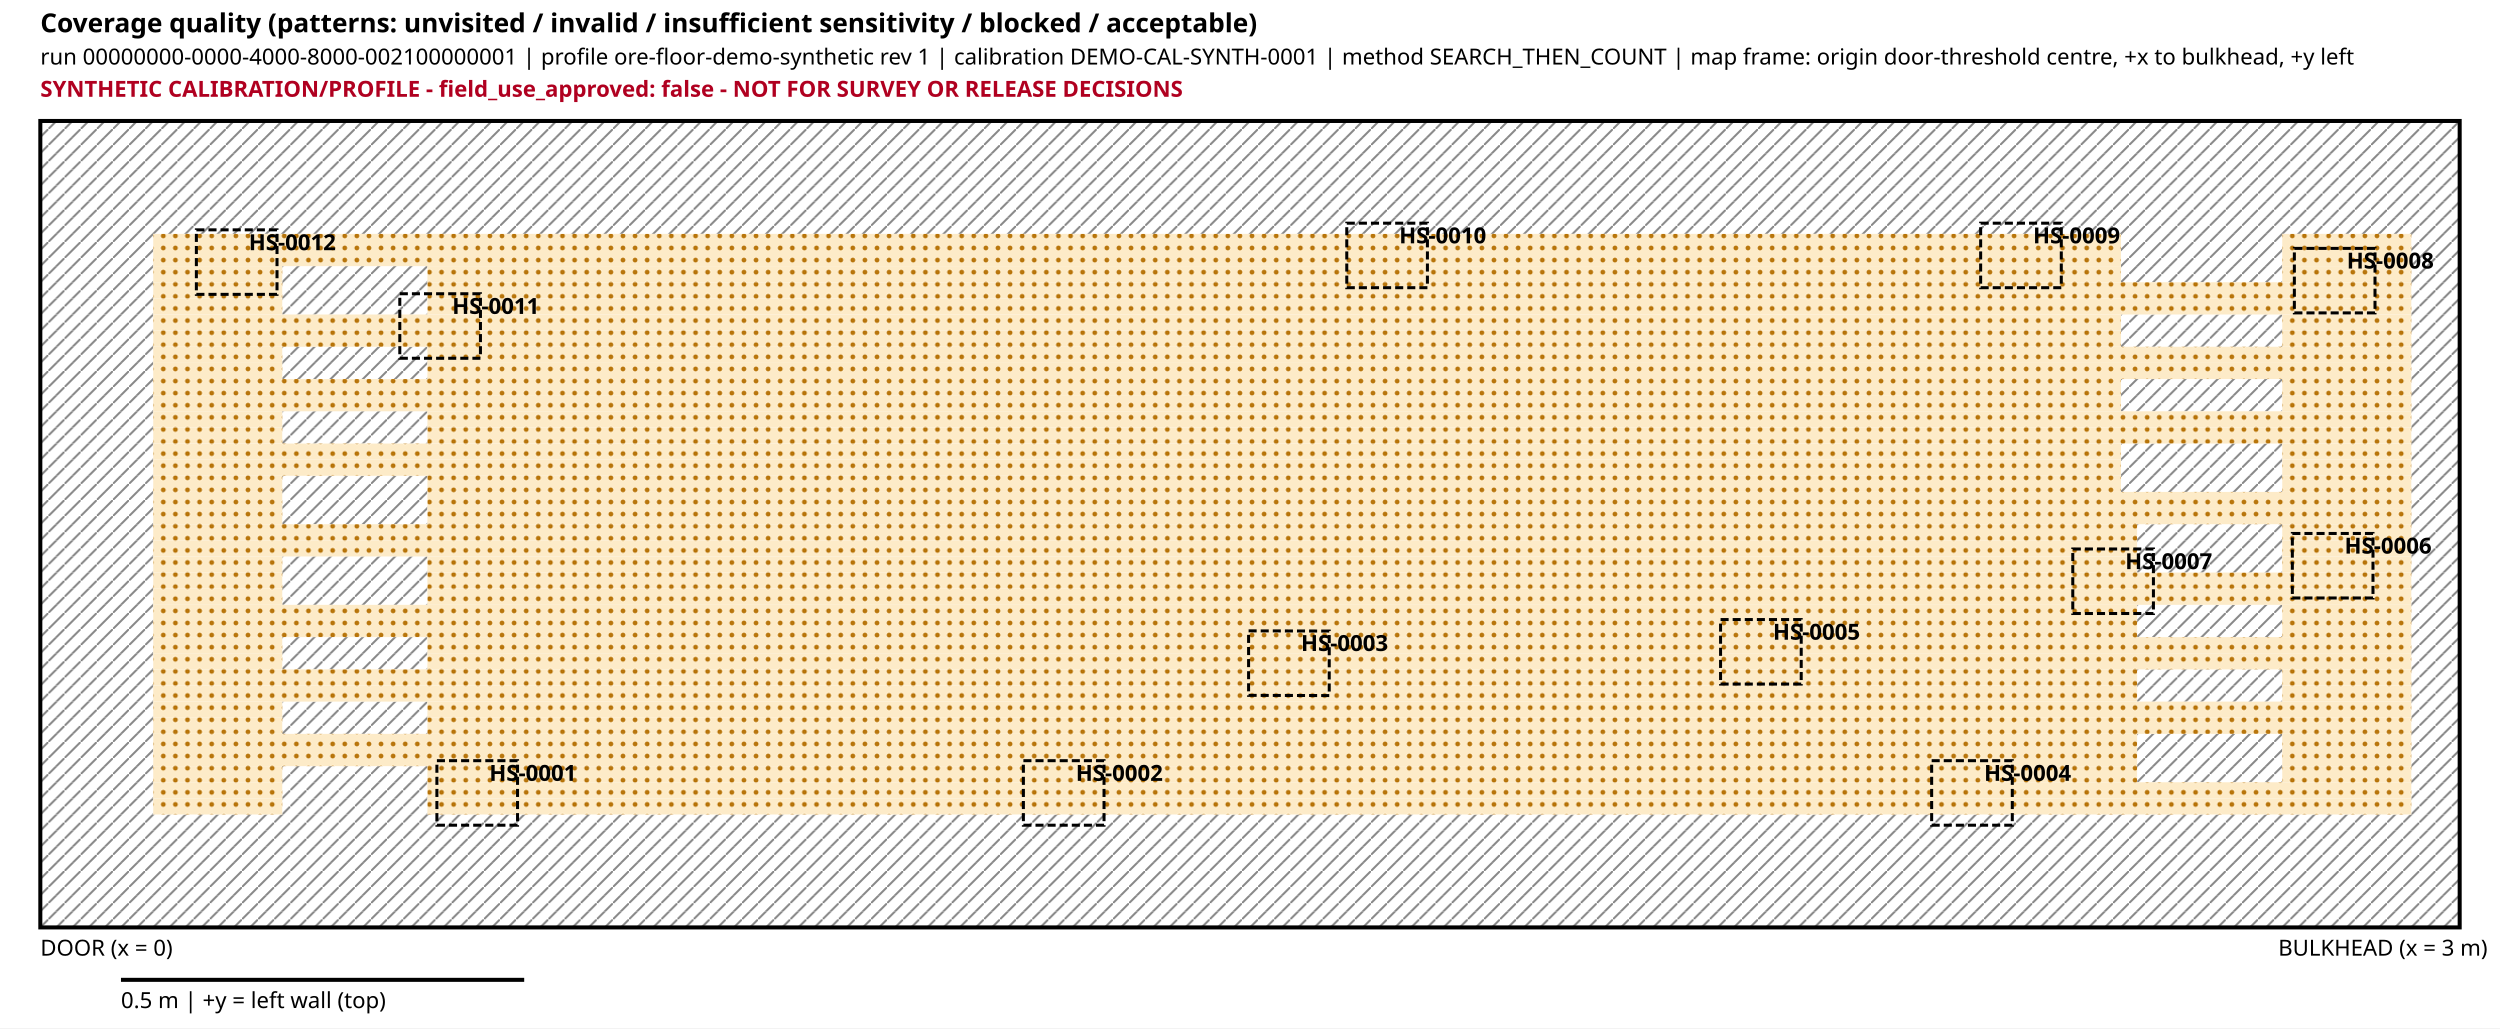
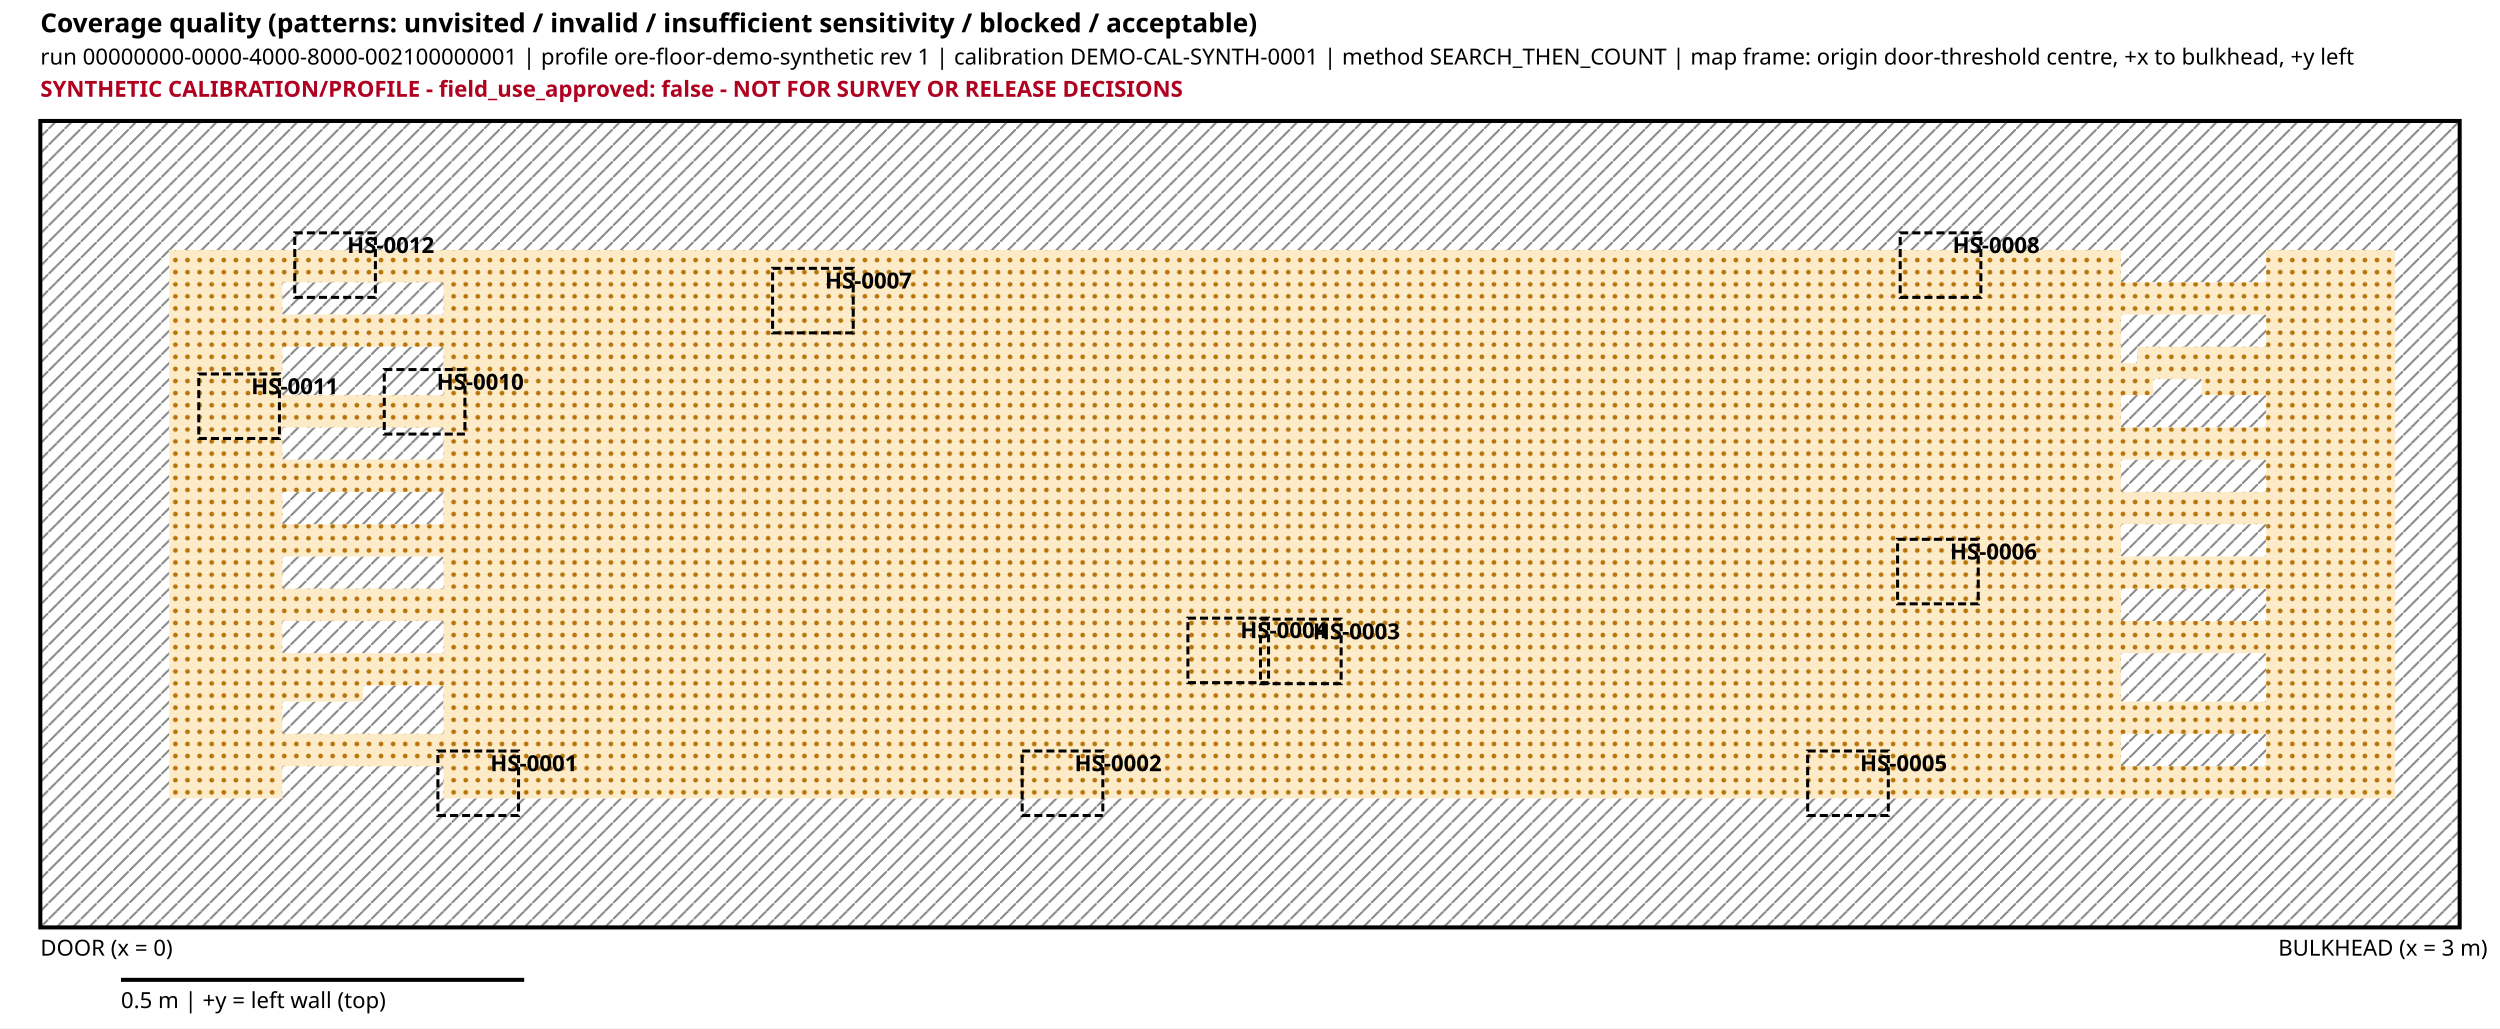
<svg xmlns="http://www.w3.org/2000/svg" width="1240" height="510" viewBox="0 0 1240 510" font-family="sans-serif" font-size="11">
  <defs>
    <pattern id="p-UNVISITED" width="8" height="8" patternUnits="userSpaceOnUse">
      <rect width="8" height="8" fill="#fff" />
      <path d="M0 8L8 0" stroke="#888" stroke-width="1" />
    </pattern>
    <pattern id="p-INVALID_DATA" width="8" height="8" patternUnits="userSpaceOnUse">
      <rect width="8" height="8" fill="#f6d5d5" />
      <path d="M0 0L8 8M0 8L8 0" stroke="#c83c3c" stroke-width="1" />
    </pattern>
    <pattern id="p-INSUFFICIENT_SENSITIVITY" width="6" height="6" patternUnits="userSpaceOnUse">
      <rect width="6" height="6" fill="#fdebc8" />
      <circle cx="3" cy="3" r="1.2" fill="#b9770e" />
    </pattern>
    <pattern id="p-BLOCKED" width="8" height="8" patternUnits="userSpaceOnUse">
      <rect width="8" height="8" fill="#e4dcf0" />
      <path d="M0 4H8" stroke="#785aa0" stroke-width="2" />
    </pattern>
    <pattern id="p-EXCLUDED" width="8" height="8" patternUnits="userSpaceOnUse">
      <rect width="8" height="8" fill="#5a5a5a" />
    </pattern>
    <pattern id="p-ACCEPTABLE" width="8" height="8" patternUnits="userSpaceOnUse">
      <rect width="8" height="8" fill="#2e8b57" />
    </pattern>
  </defs>
  <rect width="1240" height="510" fill="#fff" />
  <text x="20" y="16" font-size="13" font-weight="bold">Coverage quality (patterns: unvisited / invalid / insufficient sensitivity / blocked / acceptable)</text>
  <text x="20" y="32">run 00000000-0000-4000-8000-002100000001 | profile ore-floor-demo-synthetic rev 1 | calibration DEMO-CAL-SYNTH-0001 | method SEARCH_THEN_COUNT | map frame: origin door-threshold centre, +x to bulkhead, +y left</text>
  <text x="20" y="48" fill="#b00020" font-weight="bold">SYNTHETIC CALIBRATION/PROFILE - field_use_approved: false - NOT FOR SURVEY OR RELEASE DECISIONS</text>
  <rect x="20.0" y="452.0" width="1200.0" height="8.0" fill="url(#p-UNVISITED)" />
  <rect x="20.0" y="444.0" width="1200.0" height="8.0" fill="url(#p-UNVISITED)" />
  <rect x="20.0" y="436.0" width="1200.0" height="8.0" fill="url(#p-UNVISITED)" />
  <rect x="20.0" y="428.0" width="1200.0" height="8.0" fill="url(#p-UNVISITED)" />
  <rect x="20.0" y="420.0" width="1200.0" height="8.0" fill="url(#p-UNVISITED)" />
  <rect x="20.0" y="412.0" width="1200.0" height="8.0" fill="url(#p-UNVISITED)" />
  <rect x="20.0" y="404.0" width="1200.0" height="8.0" fill="url(#p-UNVISITED)" />
-   <rect x="20.0" y="396.0" width="56.0" height="8.0" fill="url(#p-UNVISITED)" />
-   <rect x="140.0" y="396.0" width="72.0" height="8.0" fill="url(#p-UNVISITED)" />
-   <rect x="1196.0" y="396.0" width="24.0" height="8.0" fill="url(#p-UNVISITED)" />
-   <rect x="20.0" y="388.0" width="56.0" height="8.0" fill="url(#p-UNVISITED)" />
-   <rect x="140.0" y="388.0" width="72.0" height="8.0" fill="url(#p-UNVISITED)" />
-   <rect x="1196.0" y="388.0" width="24.0" height="8.0" fill="url(#p-UNVISITED)" />
-   <rect x="20.0" y="380.0" width="56.0" height="8.0" fill="url(#p-UNVISITED)" />
-   <rect x="140.0" y="380.0" width="72.0" height="8.0" fill="url(#p-UNVISITED)" />
-   <rect x="1060.0" y="380.0" width="72.0" height="8.0" fill="url(#p-UNVISITED)" />
-   <rect x="1196.0" y="380.0" width="24.0" height="8.0" fill="url(#p-UNVISITED)" />
-   <rect x="20.0" y="372.0" width="56.0" height="8.0" fill="url(#p-UNVISITED)" />
-   <rect x="1060.0" y="372.0" width="72.0" height="8.0" fill="url(#p-UNVISITED)" />
-   <rect x="1196.0" y="372.0" width="24.0" height="8.0" fill="url(#p-UNVISITED)" />
-   <rect x="20.0" y="364.0" width="56.0" height="8.0" fill="url(#p-UNVISITED)" />
-   <rect x="1060.0" y="364.0" width="72.0" height="8.0" fill="url(#p-UNVISITED)" />
-   <rect x="1196.0" y="364.0" width="24.0" height="8.0" fill="url(#p-UNVISITED)" />
-   <rect x="20.0" y="356.0" width="56.0" height="8.0" fill="url(#p-UNVISITED)" />
-   <rect x="140.0" y="356.0" width="72.0" height="8.0" fill="url(#p-UNVISITED)" />
-   <rect x="1196.0" y="356.0" width="24.0" height="8.0" fill="url(#p-UNVISITED)" />
-   <rect x="20.0" y="348.0" width="56.0" height="8.0" fill="url(#p-UNVISITED)" />
-   <rect x="140.0" y="348.0" width="72.0" height="8.0" fill="url(#p-UNVISITED)" />
-   <rect x="1196.0" y="348.0" width="24.0" height="8.0" fill="url(#p-UNVISITED)" />
-   <rect x="20.0" y="340.0" width="56.0" height="8.0" fill="url(#p-UNVISITED)" />
-   <rect x="1060.0" y="340.0" width="72.0" height="8.0" fill="url(#p-UNVISITED)" />
-   <rect x="1196.0" y="340.0" width="24.0" height="8.0" fill="url(#p-UNVISITED)" />
-   <rect x="20.0" y="332.0" width="56.0" height="8.0" fill="url(#p-UNVISITED)" />
-   <rect x="1060.0" y="332.0" width="72.0" height="8.0" fill="url(#p-UNVISITED)" />
-   <rect x="1196.0" y="332.0" width="24.0" height="8.0" fill="url(#p-UNVISITED)" />
-   <rect x="20.0" y="324.0" width="56.0" height="8.0" fill="url(#p-UNVISITED)" />
-   <rect x="140.0" y="324.0" width="72.0" height="8.0" fill="url(#p-UNVISITED)" />
-   <rect x="1196.0" y="324.0" width="24.0" height="8.0" fill="url(#p-UNVISITED)" />
-   <rect x="20.0" y="316.0" width="56.0" height="8.0" fill="url(#p-UNVISITED)" />
-   <rect x="140.0" y="316.0" width="72.0" height="8.0" fill="url(#p-UNVISITED)" />
-   <rect x="1196.0" y="316.0" width="24.0" height="8.0" fill="url(#p-UNVISITED)" />
-   <rect x="20.0" y="308.0" width="56.0" height="8.0" fill="url(#p-UNVISITED)" />
-   <rect x="1060.0" y="308.0" width="72.0" height="8.0" fill="url(#p-UNVISITED)" />
-   <rect x="1196.0" y="308.0" width="24.0" height="8.0" fill="url(#p-UNVISITED)" />
-   <rect x="20.0" y="300.0" width="56.0" height="8.0" fill="url(#p-UNVISITED)" />
-   <rect x="1060.0" y="300.0" width="72.0" height="8.0" fill="url(#p-UNVISITED)" />
-   <rect x="1196.0" y="300.0" width="24.0" height="8.0" fill="url(#p-UNVISITED)" />
-   <rect x="20.0" y="292.0" width="56.0" height="8.0" fill="url(#p-UNVISITED)" />
-   <rect x="140.0" y="292.0" width="72.0" height="8.0" fill="url(#p-UNVISITED)" />
-   <rect x="1196.0" y="292.0" width="24.0" height="8.0" fill="url(#p-UNVISITED)" />
-   <rect x="20.0" y="284.0" width="56.0" height="8.0" fill="url(#p-UNVISITED)" />
-   <rect x="140.0" y="284.0" width="72.0" height="8.0" fill="url(#p-UNVISITED)" />
-   <rect x="1196.0" y="284.0" width="24.0" height="8.0" fill="url(#p-UNVISITED)" />
-   <rect x="20.0" y="276.0" width="56.0" height="8.0" fill="url(#p-UNVISITED)" />
-   <rect x="140.0" y="276.0" width="72.0" height="8.0" fill="url(#p-UNVISITED)" />
-   <rect x="1060.0" y="276.0" width="72.0" height="8.0" fill="url(#p-UNVISITED)" />
-   <rect x="1196.0" y="276.0" width="24.0" height="8.0" fill="url(#p-UNVISITED)" />
-   <rect x="20.0" y="268.0" width="56.0" height="8.0" fill="url(#p-UNVISITED)" />
-   <rect x="1060.0" y="268.0" width="72.0" height="8.0" fill="url(#p-UNVISITED)" />
-   <rect x="1196.0" y="268.0" width="24.0" height="8.0" fill="url(#p-UNVISITED)" />
-   <rect x="20.0" y="260.0" width="56.0" height="8.0" fill="url(#p-UNVISITED)" />
-   <rect x="1060.0" y="260.0" width="72.0" height="8.0" fill="url(#p-UNVISITED)" />
-   <rect x="1196.0" y="260.0" width="24.0" height="8.0" fill="url(#p-UNVISITED)" />
-   <rect x="20.0" y="252.0" width="56.0" height="8.0" fill="url(#p-UNVISITED)" />
-   <rect x="140.0" y="252.0" width="72.0" height="8.0" fill="url(#p-UNVISITED)" />
-   <rect x="1196.0" y="252.0" width="24.0" height="8.0" fill="url(#p-UNVISITED)" />
-   <rect x="20.0" y="244.0" width="56.0" height="8.0" fill="url(#p-UNVISITED)" />
-   <rect x="140.0" y="244.0" width="72.0" height="8.0" fill="url(#p-UNVISITED)" />
-   <rect x="1196.0" y="244.0" width="24.0" height="8.0" fill="url(#p-UNVISITED)" />
-   <rect x="20.0" y="236.0" width="56.0" height="8.0" fill="url(#p-UNVISITED)" />
-   <rect x="140.0" y="236.0" width="72.0" height="8.0" fill="url(#p-UNVISITED)" />
-   <rect x="1052.0" y="236.0" width="80.0" height="8.0" fill="url(#p-UNVISITED)" />
-   <rect x="1196.0" y="236.0" width="24.0" height="8.0" fill="url(#p-UNVISITED)" />
-   <rect x="20.0" y="228.0" width="56.0" height="8.0" fill="url(#p-UNVISITED)" />
-   <rect x="1052.0" y="228.0" width="80.0" height="8.0" fill="url(#p-UNVISITED)" />
-   <rect x="1196.0" y="228.0" width="24.0" height="8.0" fill="url(#p-UNVISITED)" />
-   <rect x="20.0" y="220.0" width="56.0" height="8.0" fill="url(#p-UNVISITED)" />
-   <rect x="1052.0" y="220.0" width="80.0" height="8.0" fill="url(#p-UNVISITED)" />
-   <rect x="1196.0" y="220.0" width="24.0" height="8.0" fill="url(#p-UNVISITED)" />
-   <rect x="20.0" y="212.0" width="56.0" height="8.0" fill="url(#p-UNVISITED)" />
-   <rect x="140.0" y="212.0" width="72.0" height="8.0" fill="url(#p-UNVISITED)" />
-   <rect x="1196.0" y="212.0" width="24.0" height="8.0" fill="url(#p-UNVISITED)" />
-   <rect x="20.0" y="204.0" width="56.0" height="8.0" fill="url(#p-UNVISITED)" />
-   <rect x="140.0" y="204.0" width="72.0" height="8.0" fill="url(#p-UNVISITED)" />
-   <rect x="1196.0" y="204.0" width="24.0" height="8.0" fill="url(#p-UNVISITED)" />
-   <rect x="20.0" y="196.0" width="56.0" height="8.0" fill="url(#p-UNVISITED)" />
-   <rect x="1052.0" y="196.0" width="80.0" height="8.0" fill="url(#p-UNVISITED)" />
-   <rect x="1196.0" y="196.0" width="24.0" height="8.0" fill="url(#p-UNVISITED)" />
-   <rect x="20.0" y="188.0" width="56.0" height="8.0" fill="url(#p-UNVISITED)" />
-   <rect x="1052.0" y="188.0" width="80.0" height="8.0" fill="url(#p-UNVISITED)" />
-   <rect x="1196.0" y="188.0" width="24.0" height="8.0" fill="url(#p-UNVISITED)" />
-   <rect x="20.0" y="180.0" width="56.0" height="8.0" fill="url(#p-UNVISITED)" />
-   <rect x="140.0" y="180.0" width="72.0" height="8.0" fill="url(#p-UNVISITED)" />
-   <rect x="1196.0" y="180.0" width="24.0" height="8.0" fill="url(#p-UNVISITED)" />
-   <rect x="20.0" y="172.0" width="56.0" height="8.0" fill="url(#p-UNVISITED)" />
-   <rect x="140.0" y="172.0" width="72.0" height="8.0" fill="url(#p-UNVISITED)" />
-   <rect x="1196.0" y="172.0" width="24.0" height="8.0" fill="url(#p-UNVISITED)" />
-   <rect x="20.0" y="164.0" width="56.0" height="8.0" fill="url(#p-UNVISITED)" />
-   <rect x="1052.0" y="164.0" width="80.0" height="8.0" fill="url(#p-UNVISITED)" />
-   <rect x="1196.0" y="164.0" width="24.0" height="8.0" fill="url(#p-UNVISITED)" />
-   <rect x="20.0" y="156.0" width="56.0" height="8.0" fill="url(#p-UNVISITED)" />
-   <rect x="1052.0" y="156.0" width="80.0" height="8.0" fill="url(#p-UNVISITED)" />
-   <rect x="1196.0" y="156.0" width="24.0" height="8.0" fill="url(#p-UNVISITED)" />
-   <rect x="20.0" y="148.0" width="56.0" height="8.0" fill="url(#p-UNVISITED)" />
-   <rect x="140.0" y="148.0" width="72.0" height="8.0" fill="url(#p-UNVISITED)" />
-   <rect x="1196.0" y="148.0" width="24.0" height="8.0" fill="url(#p-UNVISITED)" />
-   <rect x="20.0" y="140.0" width="56.0" height="8.0" fill="url(#p-UNVISITED)" />
-   <rect x="140.0" y="140.0" width="72.0" height="8.0" fill="url(#p-UNVISITED)" />
-   <rect x="1196.0" y="140.0" width="24.0" height="8.0" fill="url(#p-UNVISITED)" />
-   <rect x="20.0" y="132.0" width="56.0" height="8.0" fill="url(#p-UNVISITED)" />
-   <rect x="140.0" y="132.0" width="72.0" height="8.0" fill="url(#p-UNVISITED)" />
-   <rect x="1052.0" y="132.0" width="80.0" height="8.0" fill="url(#p-UNVISITED)" />
-   <rect x="1196.0" y="132.0" width="24.0" height="8.0" fill="url(#p-UNVISITED)" />
-   <rect x="20.0" y="124.0" width="56.0" height="8.0" fill="url(#p-UNVISITED)" />
-   <rect x="1052.0" y="124.0" width="80.0" height="8.0" fill="url(#p-UNVISITED)" />
-   <rect x="1196.0" y="124.0" width="24.0" height="8.0" fill="url(#p-UNVISITED)" />
-   <rect x="20.0" y="116.0" width="56.0" height="8.0" fill="url(#p-UNVISITED)" />
-   <rect x="1052.0" y="116.0" width="80.0" height="8.0" fill="url(#p-UNVISITED)" />
-   <rect x="1196.0" y="116.0" width="24.0" height="8.0" fill="url(#p-UNVISITED)" />
+   <rect x="20.0" y="396.0" width="1200.0" height="8.0" fill="url(#p-UNVISITED)" />
+   <rect x="20.0" y="388.0" width="64.0" height="8.0" fill="url(#p-UNVISITED)" />
+   <rect x="140.0" y="388.0" width="80.0" height="8.0" fill="url(#p-UNVISITED)" />
+   <rect x="1188.0" y="388.0" width="32.0" height="8.0" fill="url(#p-UNVISITED)" />
+   <rect x="20.0" y="380.0" width="64.0" height="8.0" fill="url(#p-UNVISITED)" />
+   <rect x="140.0" y="380.0" width="80.0" height="8.0" fill="url(#p-UNVISITED)" />
+   <rect x="1188.0" y="380.0" width="32.0" height="8.0" fill="url(#p-UNVISITED)" />
+   <rect x="20.0" y="372.0" width="64.0" height="8.0" fill="url(#p-UNVISITED)" />
+   <rect x="1052.0" y="372.0" width="72.0" height="8.0" fill="url(#p-UNVISITED)" />
+   <rect x="1188.0" y="372.0" width="32.0" height="8.0" fill="url(#p-UNVISITED)" />
+   <rect x="20.0" y="364.0" width="64.0" height="8.0" fill="url(#p-UNVISITED)" />
+   <rect x="1052.0" y="364.0" width="72.0" height="8.0" fill="url(#p-UNVISITED)" />
+   <rect x="1188.0" y="364.0" width="32.0" height="8.0" fill="url(#p-UNVISITED)" />
+   <rect x="20.0" y="356.0" width="64.0" height="8.0" fill="url(#p-UNVISITED)" />
+   <rect x="140.0" y="356.0" width="80.0" height="8.0" fill="url(#p-UNVISITED)" />
+   <rect x="1188.0" y="356.0" width="32.0" height="8.0" fill="url(#p-UNVISITED)" />
+   <rect x="20.0" y="348.0" width="64.0" height="8.0" fill="url(#p-UNVISITED)" />
+   <rect x="140.0" y="348.0" width="80.0" height="8.0" fill="url(#p-UNVISITED)" />
+   <rect x="1188.0" y="348.0" width="32.0" height="8.0" fill="url(#p-UNVISITED)" />
+   <rect x="20.0" y="340.0" width="64.0" height="8.0" fill="url(#p-UNVISITED)" />
+   <rect x="180.0" y="340.0" width="40.0" height="8.0" fill="url(#p-UNVISITED)" />
+   <rect x="1052.0" y="340.0" width="72.0" height="8.0" fill="url(#p-UNVISITED)" />
+   <rect x="1188.0" y="340.0" width="32.0" height="8.0" fill="url(#p-UNVISITED)" />
+   <rect x="20.0" y="332.0" width="64.0" height="8.0" fill="url(#p-UNVISITED)" />
+   <rect x="1052.0" y="332.0" width="72.0" height="8.0" fill="url(#p-UNVISITED)" />
+   <rect x="1188.0" y="332.0" width="32.0" height="8.0" fill="url(#p-UNVISITED)" />
+   <rect x="20.0" y="324.0" width="64.0" height="8.0" fill="url(#p-UNVISITED)" />
+   <rect x="1052.0" y="324.0" width="72.0" height="8.0" fill="url(#p-UNVISITED)" />
+   <rect x="1188.0" y="324.0" width="32.0" height="8.0" fill="url(#p-UNVISITED)" />
+   <rect x="20.0" y="316.0" width="64.0" height="8.0" fill="url(#p-UNVISITED)" />
+   <rect x="140.0" y="316.0" width="80.0" height="8.0" fill="url(#p-UNVISITED)" />
+   <rect x="1188.0" y="316.0" width="32.0" height="8.0" fill="url(#p-UNVISITED)" />
+   <rect x="20.0" y="308.0" width="64.0" height="8.0" fill="url(#p-UNVISITED)" />
+   <rect x="140.0" y="308.0" width="80.0" height="8.0" fill="url(#p-UNVISITED)" />
+   <rect x="1188.0" y="308.0" width="32.0" height="8.0" fill="url(#p-UNVISITED)" />
+   <rect x="20.0" y="300.0" width="64.0" height="8.0" fill="url(#p-UNVISITED)" />
+   <rect x="1052.0" y="300.0" width="72.0" height="8.0" fill="url(#p-UNVISITED)" />
+   <rect x="1188.0" y="300.0" width="32.0" height="8.0" fill="url(#p-UNVISITED)" />
+   <rect x="20.0" y="292.0" width="64.0" height="8.0" fill="url(#p-UNVISITED)" />
+   <rect x="1052.0" y="292.0" width="72.0" height="8.0" fill="url(#p-UNVISITED)" />
+   <rect x="1188.0" y="292.0" width="32.0" height="8.0" fill="url(#p-UNVISITED)" />
+   <rect x="20.0" y="284.0" width="64.0" height="8.0" fill="url(#p-UNVISITED)" />
+   <rect x="140.0" y="284.0" width="80.0" height="8.0" fill="url(#p-UNVISITED)" />
+   <rect x="1188.0" y="284.0" width="32.0" height="8.0" fill="url(#p-UNVISITED)" />
+   <rect x="20.0" y="276.0" width="64.0" height="8.0" fill="url(#p-UNVISITED)" />
+   <rect x="140.0" y="276.0" width="80.0" height="8.0" fill="url(#p-UNVISITED)" />
+   <rect x="1188.0" y="276.0" width="32.0" height="8.0" fill="url(#p-UNVISITED)" />
+   <rect x="20.0" y="268.0" width="64.0" height="8.0" fill="url(#p-UNVISITED)" />
+   <rect x="1052.0" y="268.0" width="72.0" height="8.0" fill="url(#p-UNVISITED)" />
+   <rect x="1188.0" y="268.0" width="32.0" height="8.0" fill="url(#p-UNVISITED)" />
+   <rect x="20.0" y="260.0" width="64.0" height="8.0" fill="url(#p-UNVISITED)" />
+   <rect x="1052.0" y="260.0" width="72.0" height="8.0" fill="url(#p-UNVISITED)" />
+   <rect x="1188.0" y="260.0" width="32.0" height="8.0" fill="url(#p-UNVISITED)" />
+   <rect x="20.0" y="252.0" width="64.0" height="8.0" fill="url(#p-UNVISITED)" />
+   <rect x="140.0" y="252.0" width="80.0" height="8.0" fill="url(#p-UNVISITED)" />
+   <rect x="1188.0" y="252.0" width="32.0" height="8.0" fill="url(#p-UNVISITED)" />
+   <rect x="20.0" y="244.0" width="64.0" height="8.0" fill="url(#p-UNVISITED)" />
+   <rect x="140.0" y="244.0" width="80.0" height="8.0" fill="url(#p-UNVISITED)" />
+   <rect x="1188.0" y="244.0" width="32.0" height="8.0" fill="url(#p-UNVISITED)" />
+   <rect x="20.0" y="236.0" width="64.0" height="8.0" fill="url(#p-UNVISITED)" />
+   <rect x="1052.0" y="236.0" width="72.0" height="8.0" fill="url(#p-UNVISITED)" />
+   <rect x="1188.0" y="236.0" width="32.0" height="8.0" fill="url(#p-UNVISITED)" />
+   <rect x="20.0" y="228.0" width="64.0" height="8.0" fill="url(#p-UNVISITED)" />
+   <rect x="1052.0" y="228.0" width="72.0" height="8.0" fill="url(#p-UNVISITED)" />
+   <rect x="1188.0" y="228.0" width="32.0" height="8.0" fill="url(#p-UNVISITED)" />
+   <rect x="20.0" y="220.0" width="64.0" height="8.0" fill="url(#p-UNVISITED)" />
+   <rect x="140.0" y="220.0" width="80.0" height="8.0" fill="url(#p-UNVISITED)" />
+   <rect x="1188.0" y="220.0" width="32.0" height="8.0" fill="url(#p-UNVISITED)" />
+   <rect x="20.0" y="212.0" width="64.0" height="8.0" fill="url(#p-UNVISITED)" />
+   <rect x="140.0" y="212.0" width="80.0" height="8.0" fill="url(#p-UNVISITED)" />
+   <rect x="1188.0" y="212.0" width="32.0" height="8.0" fill="url(#p-UNVISITED)" />
+   <rect x="20.0" y="204.0" width="64.0" height="8.0" fill="url(#p-UNVISITED)" />
+   <rect x="1052.0" y="204.0" width="72.0" height="8.0" fill="url(#p-UNVISITED)" />
+   <rect x="1188.0" y="204.0" width="32.0" height="8.0" fill="url(#p-UNVISITED)" />
+   <rect x="20.0" y="196.0" width="64.0" height="8.0" fill="url(#p-UNVISITED)" />
+   <rect x="1052.0" y="196.0" width="72.0" height="8.0" fill="url(#p-UNVISITED)" />
+   <rect x="1188.0" y="196.0" width="32.0" height="8.0" fill="url(#p-UNVISITED)" />
+   <rect x="20.0" y="188.0" width="64.0" height="8.0" fill="url(#p-UNVISITED)" />
+   <rect x="140.0" y="188.0" width="80.0" height="8.0" fill="url(#p-UNVISITED)" />
+   <rect x="1068.0" y="188.0" width="24.0" height="8.0" fill="url(#p-UNVISITED)" />
+   <rect x="1188.0" y="188.0" width="32.0" height="8.0" fill="url(#p-UNVISITED)" />
+   <rect x="20.0" y="180.0" width="64.0" height="8.0" fill="url(#p-UNVISITED)" />
+   <rect x="140.0" y="180.0" width="80.0" height="8.0" fill="url(#p-UNVISITED)" />
+   <rect x="1188.0" y="180.0" width="32.0" height="8.0" fill="url(#p-UNVISITED)" />
+   <rect x="20.0" y="172.0" width="64.0" height="8.0" fill="url(#p-UNVISITED)" />
+   <rect x="140.0" y="172.0" width="80.0" height="8.0" fill="url(#p-UNVISITED)" />
+   <rect x="1052.0" y="172.0" width="8.0" height="8.0" fill="url(#p-UNVISITED)" />
+   <rect x="1188.0" y="172.0" width="32.0" height="8.0" fill="url(#p-UNVISITED)" />
+   <rect x="20.0" y="164.0" width="64.0" height="8.0" fill="url(#p-UNVISITED)" />
+   <rect x="1052.0" y="164.0" width="72.0" height="8.0" fill="url(#p-UNVISITED)" />
+   <rect x="1188.0" y="164.0" width="32.0" height="8.0" fill="url(#p-UNVISITED)" />
+   <rect x="20.0" y="156.0" width="64.0" height="8.0" fill="url(#p-UNVISITED)" />
+   <rect x="1052.0" y="156.0" width="72.0" height="8.0" fill="url(#p-UNVISITED)" />
+   <rect x="1188.0" y="156.0" width="32.0" height="8.0" fill="url(#p-UNVISITED)" />
+   <rect x="20.0" y="148.0" width="64.0" height="8.0" fill="url(#p-UNVISITED)" />
+   <rect x="140.0" y="148.0" width="80.0" height="8.0" fill="url(#p-UNVISITED)" />
+   <rect x="1188.0" y="148.0" width="32.0" height="8.0" fill="url(#p-UNVISITED)" />
+   <rect x="20.0" y="140.0" width="64.0" height="8.0" fill="url(#p-UNVISITED)" />
+   <rect x="140.0" y="140.0" width="80.0" height="8.0" fill="url(#p-UNVISITED)" />
+   <rect x="1188.0" y="140.0" width="32.0" height="8.0" fill="url(#p-UNVISITED)" />
+   <rect x="20.0" y="132.0" width="64.0" height="8.0" fill="url(#p-UNVISITED)" />
+   <rect x="1052.0" y="132.0" width="72.0" height="8.0" fill="url(#p-UNVISITED)" />
+   <rect x="1188.0" y="132.0" width="32.0" height="8.0" fill="url(#p-UNVISITED)" />
+   <rect x="20.0" y="124.0" width="64.0" height="8.0" fill="url(#p-UNVISITED)" />
+   <rect x="1052.0" y="124.0" width="72.0" height="8.0" fill="url(#p-UNVISITED)" />
+   <rect x="1188.0" y="124.0" width="32.0" height="8.0" fill="url(#p-UNVISITED)" />
+   <rect x="20.0" y="116.0" width="1200.0" height="8.0" fill="url(#p-UNVISITED)" />
  <rect x="20.0" y="108.0" width="1200.0" height="8.0" fill="url(#p-UNVISITED)" />
  <rect x="20.0" y="100.0" width="1200.0" height="8.0" fill="url(#p-UNVISITED)" />
  <rect x="20.0" y="92.0" width="1200.0" height="8.0" fill="url(#p-UNVISITED)" />
  <rect x="20.0" y="84.0" width="1200.0" height="8.0" fill="url(#p-UNVISITED)" />
  <rect x="20.0" y="76.0" width="1200.0" height="8.0" fill="url(#p-UNVISITED)" />
  <rect x="20.0" y="68.0" width="1200.0" height="8.0" fill="url(#p-UNVISITED)" />
  <rect x="20.0" y="60.0" width="1200.0" height="8.0" fill="url(#p-UNVISITED)" />
-   <rect x="76.0" y="396.0" width="64.0" height="8.0" fill="url(#p-INSUFFICIENT_SENSITIVITY)" />
-   <rect x="212.0" y="396.0" width="984.0" height="8.0" fill="url(#p-INSUFFICIENT_SENSITIVITY)" />
-   <rect x="76.0" y="388.0" width="64.0" height="8.0" fill="url(#p-INSUFFICIENT_SENSITIVITY)" />
-   <rect x="212.0" y="388.0" width="984.0" height="8.0" fill="url(#p-INSUFFICIENT_SENSITIVITY)" />
-   <rect x="76.0" y="380.0" width="64.0" height="8.0" fill="url(#p-INSUFFICIENT_SENSITIVITY)" />
-   <rect x="212.0" y="380.0" width="848.0" height="8.0" fill="url(#p-INSUFFICIENT_SENSITIVITY)" />
-   <rect x="1132.0" y="380.0" width="64.0" height="8.0" fill="url(#p-INSUFFICIENT_SENSITIVITY)" />
-   <rect x="76.0" y="372.0" width="984.0" height="8.0" fill="url(#p-INSUFFICIENT_SENSITIVITY)" />
-   <rect x="1132.0" y="372.0" width="64.0" height="8.0" fill="url(#p-INSUFFICIENT_SENSITIVITY)" />
-   <rect x="76.0" y="364.0" width="984.0" height="8.0" fill="url(#p-INSUFFICIENT_SENSITIVITY)" />
-   <rect x="1132.0" y="364.0" width="64.0" height="8.0" fill="url(#p-INSUFFICIENT_SENSITIVITY)" />
-   <rect x="76.0" y="356.0" width="64.0" height="8.0" fill="url(#p-INSUFFICIENT_SENSITIVITY)" />
-   <rect x="212.0" y="356.0" width="984.0" height="8.0" fill="url(#p-INSUFFICIENT_SENSITIVITY)" />
-   <rect x="76.0" y="348.0" width="64.0" height="8.0" fill="url(#p-INSUFFICIENT_SENSITIVITY)" />
-   <rect x="212.0" y="348.0" width="984.0" height="8.0" fill="url(#p-INSUFFICIENT_SENSITIVITY)" />
-   <rect x="76.0" y="340.0" width="984.0" height="8.0" fill="url(#p-INSUFFICIENT_SENSITIVITY)" />
-   <rect x="1132.0" y="340.0" width="64.0" height="8.0" fill="url(#p-INSUFFICIENT_SENSITIVITY)" />
-   <rect x="76.0" y="332.0" width="984.0" height="8.0" fill="url(#p-INSUFFICIENT_SENSITIVITY)" />
-   <rect x="1132.0" y="332.0" width="64.0" height="8.0" fill="url(#p-INSUFFICIENT_SENSITIVITY)" />
-   <rect x="76.0" y="324.0" width="64.0" height="8.0" fill="url(#p-INSUFFICIENT_SENSITIVITY)" />
-   <rect x="212.0" y="324.0" width="984.0" height="8.0" fill="url(#p-INSUFFICIENT_SENSITIVITY)" />
-   <rect x="76.0" y="316.0" width="64.0" height="8.0" fill="url(#p-INSUFFICIENT_SENSITIVITY)" />
-   <rect x="212.0" y="316.0" width="984.0" height="8.0" fill="url(#p-INSUFFICIENT_SENSITIVITY)" />
-   <rect x="76.0" y="308.0" width="984.0" height="8.0" fill="url(#p-INSUFFICIENT_SENSITIVITY)" />
-   <rect x="1132.0" y="308.0" width="64.0" height="8.0" fill="url(#p-INSUFFICIENT_SENSITIVITY)" />
-   <rect x="76.0" y="300.0" width="984.0" height="8.0" fill="url(#p-INSUFFICIENT_SENSITIVITY)" />
-   <rect x="1132.0" y="300.0" width="64.0" height="8.0" fill="url(#p-INSUFFICIENT_SENSITIVITY)" />
-   <rect x="76.0" y="292.0" width="64.0" height="8.0" fill="url(#p-INSUFFICIENT_SENSITIVITY)" />
-   <rect x="212.0" y="292.0" width="984.0" height="8.0" fill="url(#p-INSUFFICIENT_SENSITIVITY)" />
-   <rect x="76.0" y="284.0" width="64.0" height="8.0" fill="url(#p-INSUFFICIENT_SENSITIVITY)" />
-   <rect x="212.0" y="284.0" width="984.0" height="8.0" fill="url(#p-INSUFFICIENT_SENSITIVITY)" />
-   <rect x="76.0" y="276.0" width="64.0" height="8.0" fill="url(#p-INSUFFICIENT_SENSITIVITY)" />
-   <rect x="212.0" y="276.0" width="848.0" height="8.0" fill="url(#p-INSUFFICIENT_SENSITIVITY)" />
-   <rect x="1132.0" y="276.0" width="64.0" height="8.0" fill="url(#p-INSUFFICIENT_SENSITIVITY)" />
-   <rect x="76.0" y="268.0" width="984.0" height="8.0" fill="url(#p-INSUFFICIENT_SENSITIVITY)" />
-   <rect x="1132.0" y="268.0" width="64.0" height="8.0" fill="url(#p-INSUFFICIENT_SENSITIVITY)" />
-   <rect x="76.0" y="260.0" width="984.0" height="8.0" fill="url(#p-INSUFFICIENT_SENSITIVITY)" />
-   <rect x="1132.0" y="260.0" width="64.0" height="8.0" fill="url(#p-INSUFFICIENT_SENSITIVITY)" />
-   <rect x="76.0" y="252.0" width="64.0" height="8.0" fill="url(#p-INSUFFICIENT_SENSITIVITY)" />
-   <rect x="212.0" y="252.0" width="984.0" height="8.0" fill="url(#p-INSUFFICIENT_SENSITIVITY)" />
-   <rect x="76.0" y="244.0" width="64.0" height="8.0" fill="url(#p-INSUFFICIENT_SENSITIVITY)" />
-   <rect x="212.0" y="244.0" width="984.0" height="8.0" fill="url(#p-INSUFFICIENT_SENSITIVITY)" />
-   <rect x="76.0" y="236.0" width="64.0" height="8.0" fill="url(#p-INSUFFICIENT_SENSITIVITY)" />
-   <rect x="212.0" y="236.0" width="840.0" height="8.0" fill="url(#p-INSUFFICIENT_SENSITIVITY)" />
-   <rect x="1132.0" y="236.0" width="64.0" height="8.0" fill="url(#p-INSUFFICIENT_SENSITIVITY)" />
-   <rect x="76.0" y="228.0" width="976.0" height="8.0" fill="url(#p-INSUFFICIENT_SENSITIVITY)" />
-   <rect x="1132.0" y="228.0" width="64.0" height="8.0" fill="url(#p-INSUFFICIENT_SENSITIVITY)" />
-   <rect x="76.0" y="220.0" width="976.0" height="8.0" fill="url(#p-INSUFFICIENT_SENSITIVITY)" />
-   <rect x="1132.0" y="220.0" width="64.0" height="8.0" fill="url(#p-INSUFFICIENT_SENSITIVITY)" />
-   <rect x="76.0" y="212.0" width="64.0" height="8.0" fill="url(#p-INSUFFICIENT_SENSITIVITY)" />
-   <rect x="212.0" y="212.0" width="984.0" height="8.0" fill="url(#p-INSUFFICIENT_SENSITIVITY)" />
-   <rect x="76.0" y="204.0" width="64.0" height="8.0" fill="url(#p-INSUFFICIENT_SENSITIVITY)" />
-   <rect x="212.0" y="204.0" width="984.0" height="8.0" fill="url(#p-INSUFFICIENT_SENSITIVITY)" />
-   <rect x="76.0" y="196.0" width="976.0" height="8.0" fill="url(#p-INSUFFICIENT_SENSITIVITY)" />
-   <rect x="1132.0" y="196.0" width="64.0" height="8.0" fill="url(#p-INSUFFICIENT_SENSITIVITY)" />
-   <rect x="76.0" y="188.0" width="976.0" height="8.0" fill="url(#p-INSUFFICIENT_SENSITIVITY)" />
-   <rect x="1132.0" y="188.0" width="64.0" height="8.0" fill="url(#p-INSUFFICIENT_SENSITIVITY)" />
-   <rect x="76.0" y="180.0" width="64.0" height="8.0" fill="url(#p-INSUFFICIENT_SENSITIVITY)" />
-   <rect x="212.0" y="180.0" width="984.0" height="8.0" fill="url(#p-INSUFFICIENT_SENSITIVITY)" />
-   <rect x="76.0" y="172.0" width="64.0" height="8.0" fill="url(#p-INSUFFICIENT_SENSITIVITY)" />
-   <rect x="212.0" y="172.0" width="984.0" height="8.0" fill="url(#p-INSUFFICIENT_SENSITIVITY)" />
-   <rect x="76.0" y="164.0" width="976.0" height="8.0" fill="url(#p-INSUFFICIENT_SENSITIVITY)" />
-   <rect x="1132.0" y="164.0" width="64.0" height="8.0" fill="url(#p-INSUFFICIENT_SENSITIVITY)" />
-   <rect x="76.0" y="156.0" width="976.0" height="8.0" fill="url(#p-INSUFFICIENT_SENSITIVITY)" />
-   <rect x="1132.0" y="156.0" width="64.0" height="8.0" fill="url(#p-INSUFFICIENT_SENSITIVITY)" />
-   <rect x="76.0" y="148.0" width="64.0" height="8.0" fill="url(#p-INSUFFICIENT_SENSITIVITY)" />
-   <rect x="212.0" y="148.0" width="984.0" height="8.0" fill="url(#p-INSUFFICIENT_SENSITIVITY)" />
-   <rect x="76.0" y="140.0" width="64.0" height="8.0" fill="url(#p-INSUFFICIENT_SENSITIVITY)" />
-   <rect x="212.0" y="140.0" width="984.0" height="8.0" fill="url(#p-INSUFFICIENT_SENSITIVITY)" />
-   <rect x="76.0" y="132.0" width="64.0" height="8.0" fill="url(#p-INSUFFICIENT_SENSITIVITY)" />
-   <rect x="212.0" y="132.0" width="840.0" height="8.0" fill="url(#p-INSUFFICIENT_SENSITIVITY)" />
-   <rect x="1132.0" y="132.0" width="64.0" height="8.0" fill="url(#p-INSUFFICIENT_SENSITIVITY)" />
-   <rect x="76.0" y="124.0" width="976.0" height="8.0" fill="url(#p-INSUFFICIENT_SENSITIVITY)" />
-   <rect x="1132.0" y="124.0" width="64.0" height="8.0" fill="url(#p-INSUFFICIENT_SENSITIVITY)" />
-   <rect x="76.0" y="116.0" width="976.0" height="8.0" fill="url(#p-INSUFFICIENT_SENSITIVITY)" />
-   <rect x="1132.0" y="116.0" width="64.0" height="8.0" fill="url(#p-INSUFFICIENT_SENSITIVITY)" />
+   <rect x="84.0" y="388.0" width="56.0" height="8.0" fill="url(#p-INSUFFICIENT_SENSITIVITY)" />
+   <rect x="220.0" y="388.0" width="968.0" height="8.0" fill="url(#p-INSUFFICIENT_SENSITIVITY)" />
+   <rect x="84.0" y="380.0" width="56.0" height="8.0" fill="url(#p-INSUFFICIENT_SENSITIVITY)" />
+   <rect x="220.0" y="380.0" width="968.0" height="8.0" fill="url(#p-INSUFFICIENT_SENSITIVITY)" />
+   <rect x="84.0" y="372.0" width="968.0" height="8.0" fill="url(#p-INSUFFICIENT_SENSITIVITY)" />
+   <rect x="1124.0" y="372.0" width="64.0" height="8.0" fill="url(#p-INSUFFICIENT_SENSITIVITY)" />
+   <rect x="84.0" y="364.0" width="968.0" height="8.0" fill="url(#p-INSUFFICIENT_SENSITIVITY)" />
+   <rect x="1124.0" y="364.0" width="64.0" height="8.0" fill="url(#p-INSUFFICIENT_SENSITIVITY)" />
+   <rect x="84.0" y="356.0" width="56.0" height="8.0" fill="url(#p-INSUFFICIENT_SENSITIVITY)" />
+   <rect x="220.0" y="356.0" width="968.0" height="8.0" fill="url(#p-INSUFFICIENT_SENSITIVITY)" />
+   <rect x="84.0" y="348.0" width="56.0" height="8.0" fill="url(#p-INSUFFICIENT_SENSITIVITY)" />
+   <rect x="220.0" y="348.0" width="968.0" height="8.0" fill="url(#p-INSUFFICIENT_SENSITIVITY)" />
+   <rect x="84.0" y="340.0" width="96.0" height="8.0" fill="url(#p-INSUFFICIENT_SENSITIVITY)" />
+   <rect x="220.0" y="340.0" width="832.0" height="8.0" fill="url(#p-INSUFFICIENT_SENSITIVITY)" />
+   <rect x="1124.0" y="340.0" width="64.0" height="8.0" fill="url(#p-INSUFFICIENT_SENSITIVITY)" />
+   <rect x="84.0" y="332.0" width="968.0" height="8.0" fill="url(#p-INSUFFICIENT_SENSITIVITY)" />
+   <rect x="1124.0" y="332.0" width="64.0" height="8.0" fill="url(#p-INSUFFICIENT_SENSITIVITY)" />
+   <rect x="84.0" y="324.0" width="968.0" height="8.0" fill="url(#p-INSUFFICIENT_SENSITIVITY)" />
+   <rect x="1124.0" y="324.0" width="64.0" height="8.0" fill="url(#p-INSUFFICIENT_SENSITIVITY)" />
+   <rect x="84.0" y="316.0" width="56.0" height="8.0" fill="url(#p-INSUFFICIENT_SENSITIVITY)" />
+   <rect x="220.0" y="316.0" width="968.0" height="8.0" fill="url(#p-INSUFFICIENT_SENSITIVITY)" />
+   <rect x="84.0" y="308.0" width="56.0" height="8.0" fill="url(#p-INSUFFICIENT_SENSITIVITY)" />
+   <rect x="220.0" y="308.0" width="968.0" height="8.0" fill="url(#p-INSUFFICIENT_SENSITIVITY)" />
+   <rect x="84.0" y="300.0" width="968.0" height="8.0" fill="url(#p-INSUFFICIENT_SENSITIVITY)" />
+   <rect x="1124.0" y="300.0" width="64.0" height="8.0" fill="url(#p-INSUFFICIENT_SENSITIVITY)" />
+   <rect x="84.0" y="292.0" width="968.0" height="8.0" fill="url(#p-INSUFFICIENT_SENSITIVITY)" />
+   <rect x="1124.0" y="292.0" width="64.0" height="8.0" fill="url(#p-INSUFFICIENT_SENSITIVITY)" />
+   <rect x="84.0" y="284.0" width="56.0" height="8.0" fill="url(#p-INSUFFICIENT_SENSITIVITY)" />
+   <rect x="220.0" y="284.0" width="968.0" height="8.0" fill="url(#p-INSUFFICIENT_SENSITIVITY)" />
+   <rect x="84.0" y="276.0" width="56.0" height="8.0" fill="url(#p-INSUFFICIENT_SENSITIVITY)" />
+   <rect x="220.0" y="276.0" width="968.0" height="8.0" fill="url(#p-INSUFFICIENT_SENSITIVITY)" />
+   <rect x="84.0" y="268.0" width="968.0" height="8.0" fill="url(#p-INSUFFICIENT_SENSITIVITY)" />
+   <rect x="1124.0" y="268.0" width="64.0" height="8.0" fill="url(#p-INSUFFICIENT_SENSITIVITY)" />
+   <rect x="84.0" y="260.0" width="968.0" height="8.0" fill="url(#p-INSUFFICIENT_SENSITIVITY)" />
+   <rect x="1124.0" y="260.0" width="64.0" height="8.0" fill="url(#p-INSUFFICIENT_SENSITIVITY)" />
+   <rect x="84.0" y="252.0" width="56.0" height="8.0" fill="url(#p-INSUFFICIENT_SENSITIVITY)" />
+   <rect x="220.0" y="252.0" width="968.0" height="8.0" fill="url(#p-INSUFFICIENT_SENSITIVITY)" />
+   <rect x="84.0" y="244.0" width="56.0" height="8.0" fill="url(#p-INSUFFICIENT_SENSITIVITY)" />
+   <rect x="220.0" y="244.0" width="968.0" height="8.0" fill="url(#p-INSUFFICIENT_SENSITIVITY)" />
+   <rect x="84.0" y="236.0" width="968.0" height="8.0" fill="url(#p-INSUFFICIENT_SENSITIVITY)" />
+   <rect x="1124.0" y="236.0" width="64.0" height="8.0" fill="url(#p-INSUFFICIENT_SENSITIVITY)" />
+   <rect x="84.0" y="228.0" width="968.0" height="8.0" fill="url(#p-INSUFFICIENT_SENSITIVITY)" />
+   <rect x="1124.0" y="228.0" width="64.0" height="8.0" fill="url(#p-INSUFFICIENT_SENSITIVITY)" />
+   <rect x="84.0" y="220.0" width="56.0" height="8.0" fill="url(#p-INSUFFICIENT_SENSITIVITY)" />
+   <rect x="220.0" y="220.0" width="968.0" height="8.0" fill="url(#p-INSUFFICIENT_SENSITIVITY)" />
+   <rect x="84.0" y="212.0" width="56.0" height="8.0" fill="url(#p-INSUFFICIENT_SENSITIVITY)" />
+   <rect x="220.0" y="212.0" width="968.0" height="8.0" fill="url(#p-INSUFFICIENT_SENSITIVITY)" />
+   <rect x="84.0" y="204.0" width="968.0" height="8.0" fill="url(#p-INSUFFICIENT_SENSITIVITY)" />
+   <rect x="1124.0" y="204.0" width="64.0" height="8.0" fill="url(#p-INSUFFICIENT_SENSITIVITY)" />
+   <rect x="84.0" y="196.0" width="968.0" height="8.0" fill="url(#p-INSUFFICIENT_SENSITIVITY)" />
+   <rect x="1124.0" y="196.0" width="64.0" height="8.0" fill="url(#p-INSUFFICIENT_SENSITIVITY)" />
+   <rect x="84.0" y="188.0" width="56.0" height="8.0" fill="url(#p-INSUFFICIENT_SENSITIVITY)" />
+   <rect x="220.0" y="188.0" width="848.0" height="8.0" fill="url(#p-INSUFFICIENT_SENSITIVITY)" />
+   <rect x="1092.0" y="188.0" width="96.0" height="8.0" fill="url(#p-INSUFFICIENT_SENSITIVITY)" />
+   <rect x="84.0" y="180.0" width="56.0" height="8.0" fill="url(#p-INSUFFICIENT_SENSITIVITY)" />
+   <rect x="220.0" y="180.0" width="968.0" height="8.0" fill="url(#p-INSUFFICIENT_SENSITIVITY)" />
+   <rect x="84.0" y="172.0" width="56.0" height="8.0" fill="url(#p-INSUFFICIENT_SENSITIVITY)" />
+   <rect x="220.0" y="172.0" width="832.0" height="8.0" fill="url(#p-INSUFFICIENT_SENSITIVITY)" />
+   <rect x="1060.0" y="172.0" width="128.0" height="8.0" fill="url(#p-INSUFFICIENT_SENSITIVITY)" />
+   <rect x="84.0" y="164.0" width="968.0" height="8.0" fill="url(#p-INSUFFICIENT_SENSITIVITY)" />
+   <rect x="1124.0" y="164.0" width="64.0" height="8.0" fill="url(#p-INSUFFICIENT_SENSITIVITY)" />
+   <rect x="84.0" y="156.0" width="968.0" height="8.0" fill="url(#p-INSUFFICIENT_SENSITIVITY)" />
+   <rect x="1124.0" y="156.0" width="64.0" height="8.0" fill="url(#p-INSUFFICIENT_SENSITIVITY)" />
+   <rect x="84.0" y="148.0" width="56.0" height="8.0" fill="url(#p-INSUFFICIENT_SENSITIVITY)" />
+   <rect x="220.0" y="148.0" width="968.0" height="8.0" fill="url(#p-INSUFFICIENT_SENSITIVITY)" />
+   <rect x="84.0" y="140.0" width="56.0" height="8.0" fill="url(#p-INSUFFICIENT_SENSITIVITY)" />
+   <rect x="220.0" y="140.0" width="968.0" height="8.0" fill="url(#p-INSUFFICIENT_SENSITIVITY)" />
+   <rect x="84.0" y="132.0" width="968.0" height="8.0" fill="url(#p-INSUFFICIENT_SENSITIVITY)" />
+   <rect x="1124.0" y="132.0" width="64.0" height="8.0" fill="url(#p-INSUFFICIENT_SENSITIVITY)" />
+   <rect x="84.0" y="124.0" width="968.0" height="8.0" fill="url(#p-INSUFFICIENT_SENSITIVITY)" />
+   <rect x="1124.0" y="124.0" width="64.0" height="8.0" fill="url(#p-INSUFFICIENT_SENSITIVITY)" />
  <rect x="20.0" y="60.0" width="1200.0" height="400.0" fill="none" stroke="#000" stroke-width="2" />
  <text x="20.0" y="474.0">DOOR (x = 0)</text>
  <text x="1130.0" y="474.0">BULKHEAD (x = 3 m)</text>
  <line x1="60.0" y1="486.0" x2="260.0" y2="486.0" stroke="#000" stroke-width="2" />
  <text x="60.0" y="500.0">0.5 m | +y = left wall (top)</text>
-   <polygon points="216.7,409.3 256.7,409.3 256.7,377.3 216.7,377.3" fill="none" stroke="#000" stroke-width="1.5" stroke-dasharray="4 2" />
-   <text x="242.7" y="387.3" font-weight="bold">HS-0001</text>
-   <polygon points="507.6,409.3 547.6,409.3 547.6,377.3 507.6,377.3" fill="none" stroke="#000" stroke-width="1.5" stroke-dasharray="4 2" />
-   <text x="533.6" y="387.3" font-weight="bold">HS-0002</text>
-   <polygon points="619.3,344.9 659.3,345.0 659.3,313.0 619.3,312.9" fill="none" stroke="#000" stroke-width="1.5" stroke-dasharray="4 2" />
-   <text x="645.3" y="322.9" font-weight="bold">HS-0003</text>
-   <polygon points="958.1,409.3 998.1,409.3 998.1,377.3 958.1,377.3" fill="none" stroke="#000" stroke-width="1.5" stroke-dasharray="4 2" />
-   <text x="984.1" y="387.3" font-weight="bold">HS-0004</text>
-   <polygon points="853.4,339.3 893.4,339.3 893.4,307.3 853.4,307.3" fill="none" stroke="#000" stroke-width="1.5" stroke-dasharray="4 2" />
-   <text x="879.4" y="317.3" font-weight="bold">HS-0005</text>
-   <polygon points="1137.0,296.6 1177.0,296.6 1177.0,264.6 1137.0,264.6" fill="none" stroke="#000" stroke-width="1.5" stroke-dasharray="4 2" />
-   <text x="1162.9" y="274.6" font-weight="bold">HS-0006</text>
-   <polygon points="1028.1,304.3 1068.1,304.3 1068.1,272.3 1028.1,272.3" fill="none" stroke="#000" stroke-width="1.5" stroke-dasharray="4 2" />
-   <text x="1054.1" y="282.3" font-weight="bold">HS-0007</text>
-   <polygon points="1138.0,155.2 1178.0,155.2 1178.0,123.2 1138.0,123.2" fill="none" stroke="#000" stroke-width="1.5" stroke-dasharray="4 2" />
-   <text x="1164.0" y="133.2" font-weight="bold">HS-0008</text>
-   <polygon points="1022.4,110.7 982.4,110.7 982.4,142.7 1022.4,142.7" fill="none" stroke="#000" stroke-width="1.5" stroke-dasharray="4 2" />
-   <text x="1008.4" y="120.7" font-weight="bold">HS-0009</text>
-   <polygon points="708.0,110.7 668.0,110.7 668.0,142.7 708.0,142.7" fill="none" stroke="#000" stroke-width="1.5" stroke-dasharray="4 2" />
-   <text x="694.0" y="120.7" font-weight="bold">HS-0010</text>
-   <polygon points="238.3,145.7 198.3,145.7 198.3,177.7 238.3,177.7" fill="none" stroke="#000" stroke-width="1.5" stroke-dasharray="4 2" />
-   <text x="224.3" y="155.7" font-weight="bold">HS-0011</text>
-   <polygon points="137.4,114.0 97.4,114.0 97.4,146.0 137.4,146.0" fill="none" stroke="#000" stroke-width="1.5" stroke-dasharray="4 2" />
-   <text x="123.4" y="124.1" font-weight="bold">HS-0012</text>
+   <polygon points="217.2,404.5 257.2,404.5 257.2,372.5 217.2,372.5" fill="none" stroke="#000" stroke-width="1.5" stroke-dasharray="4 2" />
+   <text x="243.2" y="382.5" font-weight="bold">HS-0001</text>
+   <polygon points="507.0,404.5 547.0,404.5 547.0,372.5 507.0,372.5" fill="none" stroke="#000" stroke-width="1.5" stroke-dasharray="4 2" />
+   <text x="533.0" y="382.5" font-weight="bold">HS-0002</text>
+   <polygon points="625.2,339.1 665.2,339.1 665.2,307.1 625.2,307.1" fill="none" stroke="#000" stroke-width="1.5" stroke-dasharray="4 2" />
+   <text x="651.2" y="317.1" font-weight="bold">HS-0003</text>
+   <polygon points="589.2,338.6 629.2,338.6 629.2,306.6 589.2,306.6" fill="none" stroke="#000" stroke-width="1.5" stroke-dasharray="4 2" />
+   <text x="615.2" y="316.5" font-weight="bold">HS-0004</text>
+   <polygon points="896.6,404.5 936.6,404.5 936.6,372.5 896.6,372.5" fill="none" stroke="#000" stroke-width="1.5" stroke-dasharray="4 2" />
+   <text x="922.6" y="382.5" font-weight="bold">HS-0005</text>
+   <polygon points="941.2,299.5 981.2,299.5 981.2,267.5 941.2,267.5" fill="none" stroke="#000" stroke-width="1.5" stroke-dasharray="4 2" />
+   <text x="967.2" y="277.5" font-weight="bold">HS-0006</text>
+   <polygon points="383.2,165.1 423.2,165.1 423.2,133.1 383.2,133.1" fill="none" stroke="#000" stroke-width="1.5" stroke-dasharray="4 2" />
+   <text x="409.2" y="143.1" font-weight="bold">HS-0007</text>
+   <polygon points="982.5,115.5 942.5,115.5 942.5,147.5 982.5,147.5" fill="none" stroke="#000" stroke-width="1.5" stroke-dasharray="4 2" />
+   <text x="968.5" y="125.5" font-weight="bold">HS-0008</text>
+   <polygon points="230.6,183.3 190.6,183.3 190.6,215.3 230.6,215.3" fill="none" stroke="#000" stroke-width="1.5" stroke-dasharray="4 2" />
+   <text x="216.6" y="193.3" font-weight="bold">HS-0010</text>
+   <polygon points="138.6,185.5 98.6,185.5 98.6,217.5 138.6,217.5" fill="none" stroke="#000" stroke-width="1.5" stroke-dasharray="4 2" />
+   <text x="124.6" y="195.5" font-weight="bold">HS-0011</text>
+   <polygon points="186.2,115.5 146.2,115.5 146.2,147.5 186.2,147.5" fill="none" stroke="#000" stroke-width="1.5" stroke-dasharray="4 2" />
+   <text x="172.2" y="125.5" font-weight="bold">HS-0012</text>
</svg>
